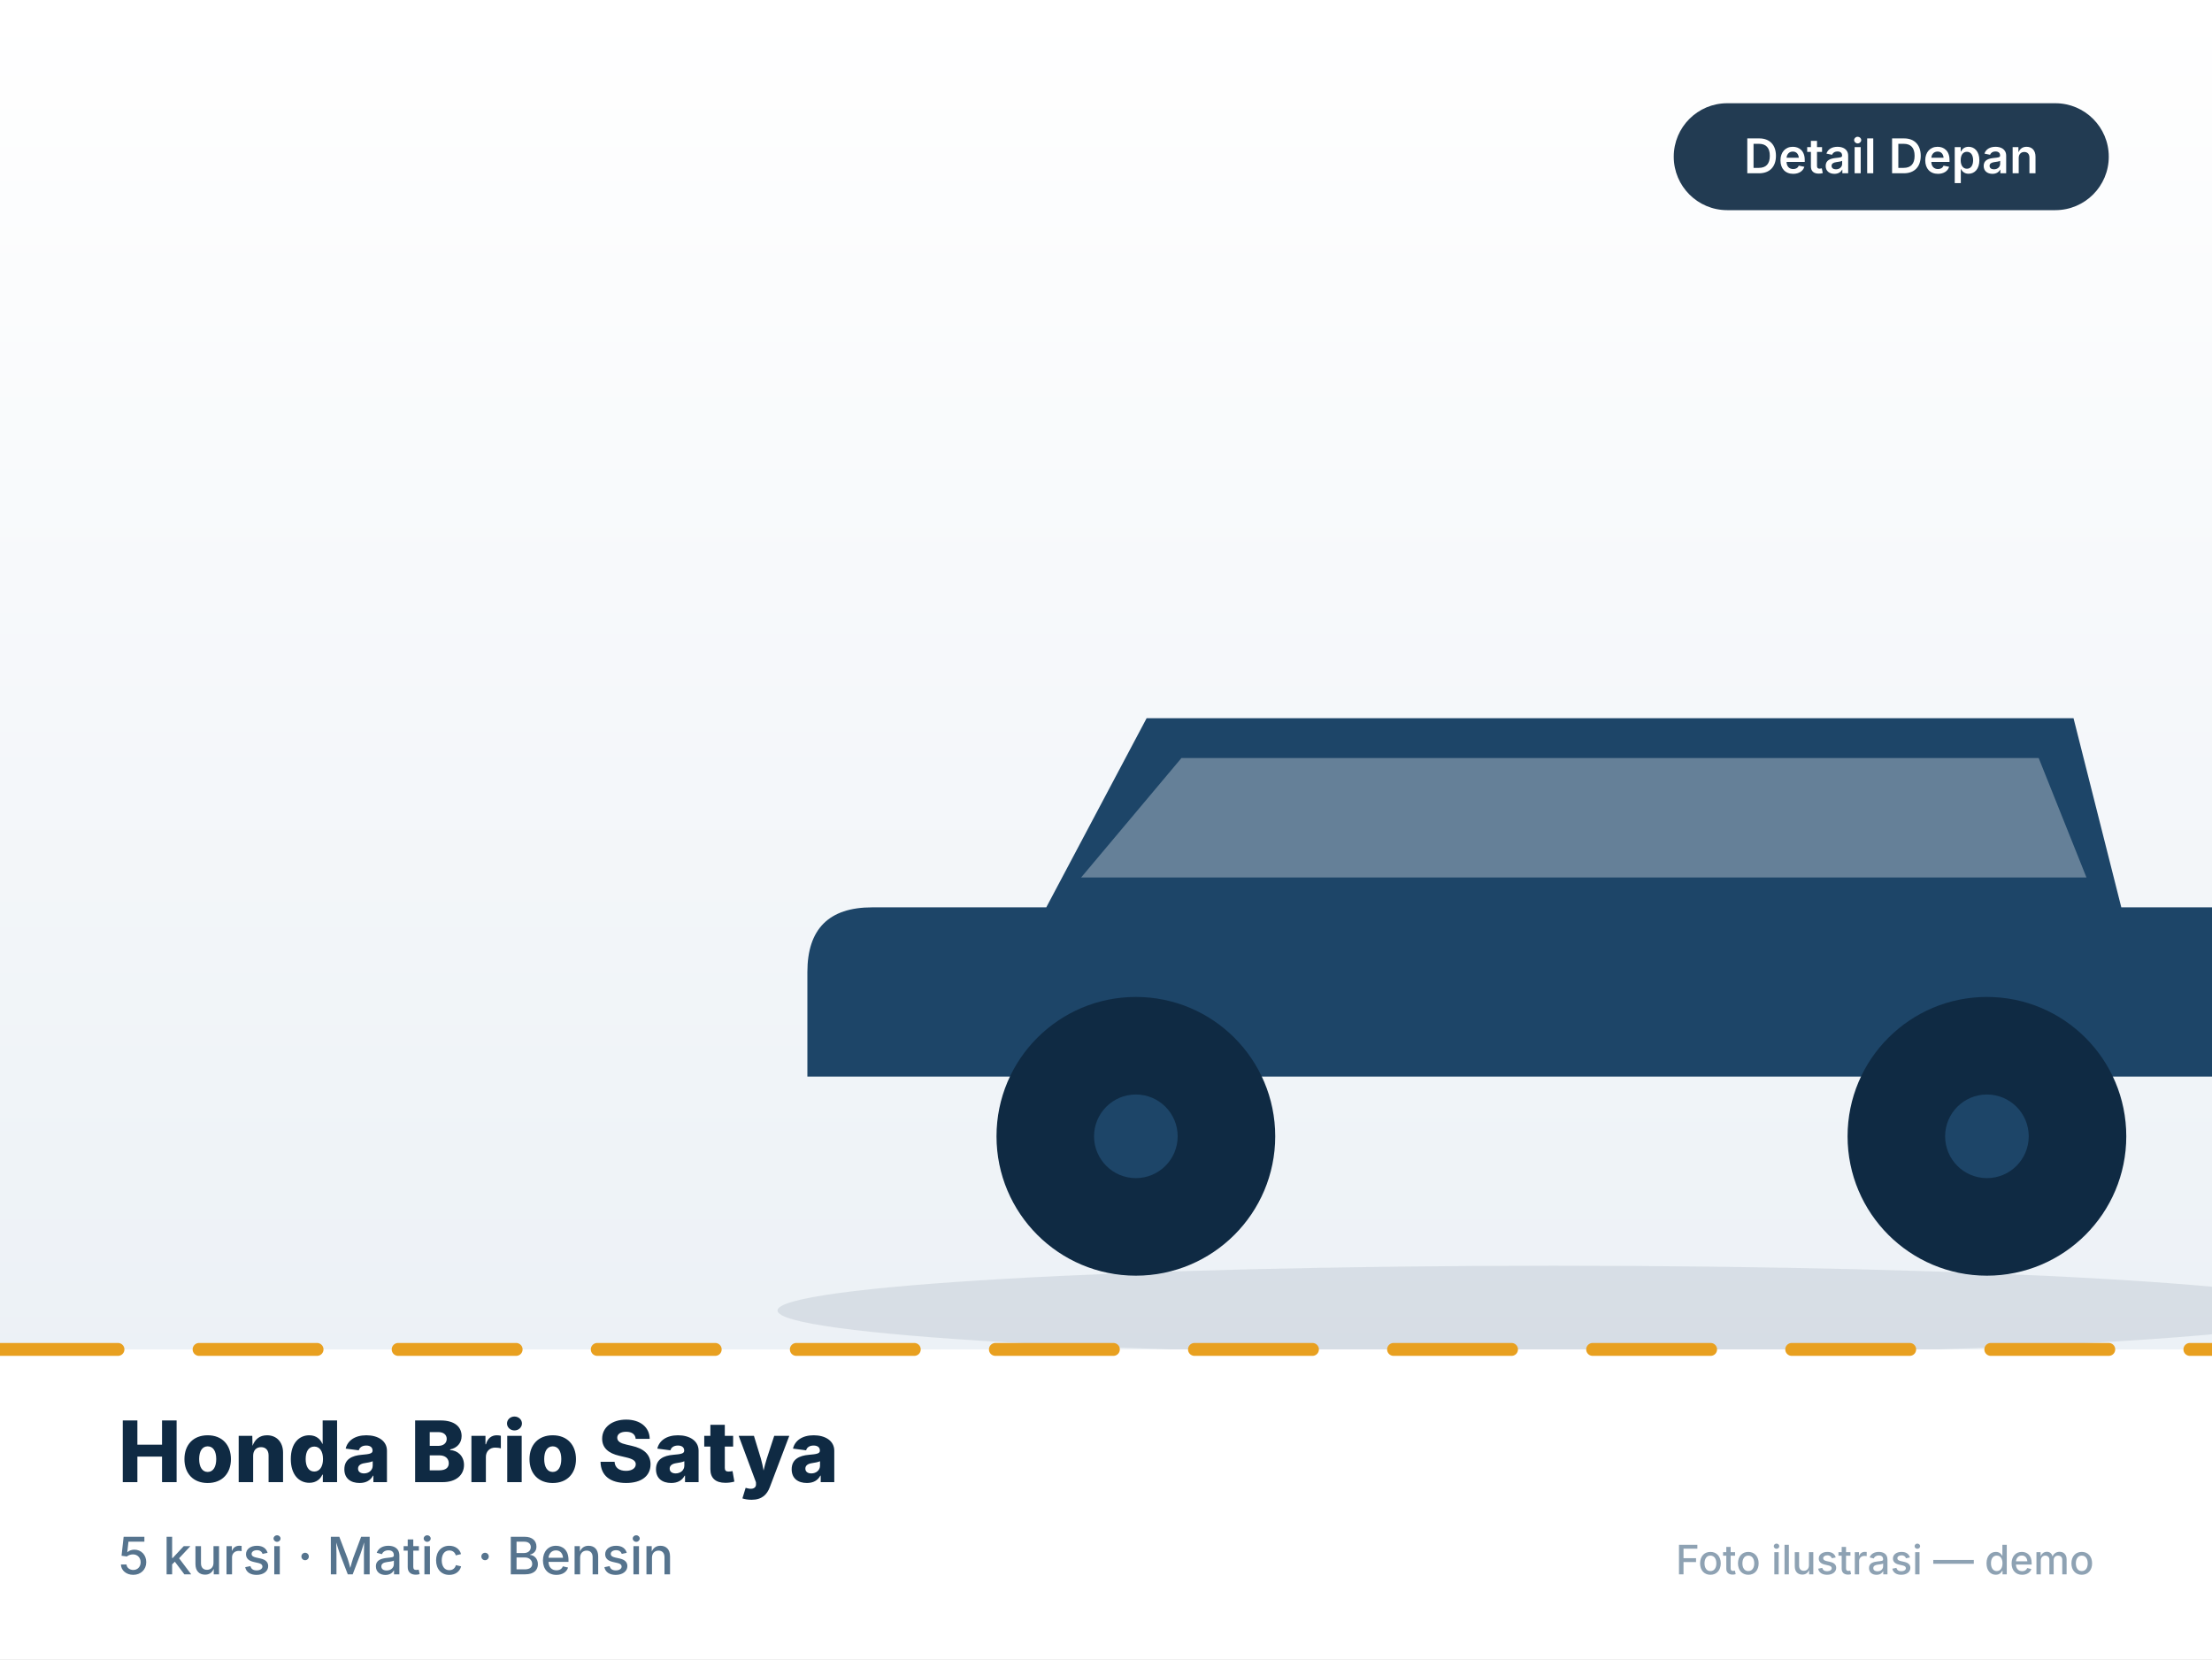
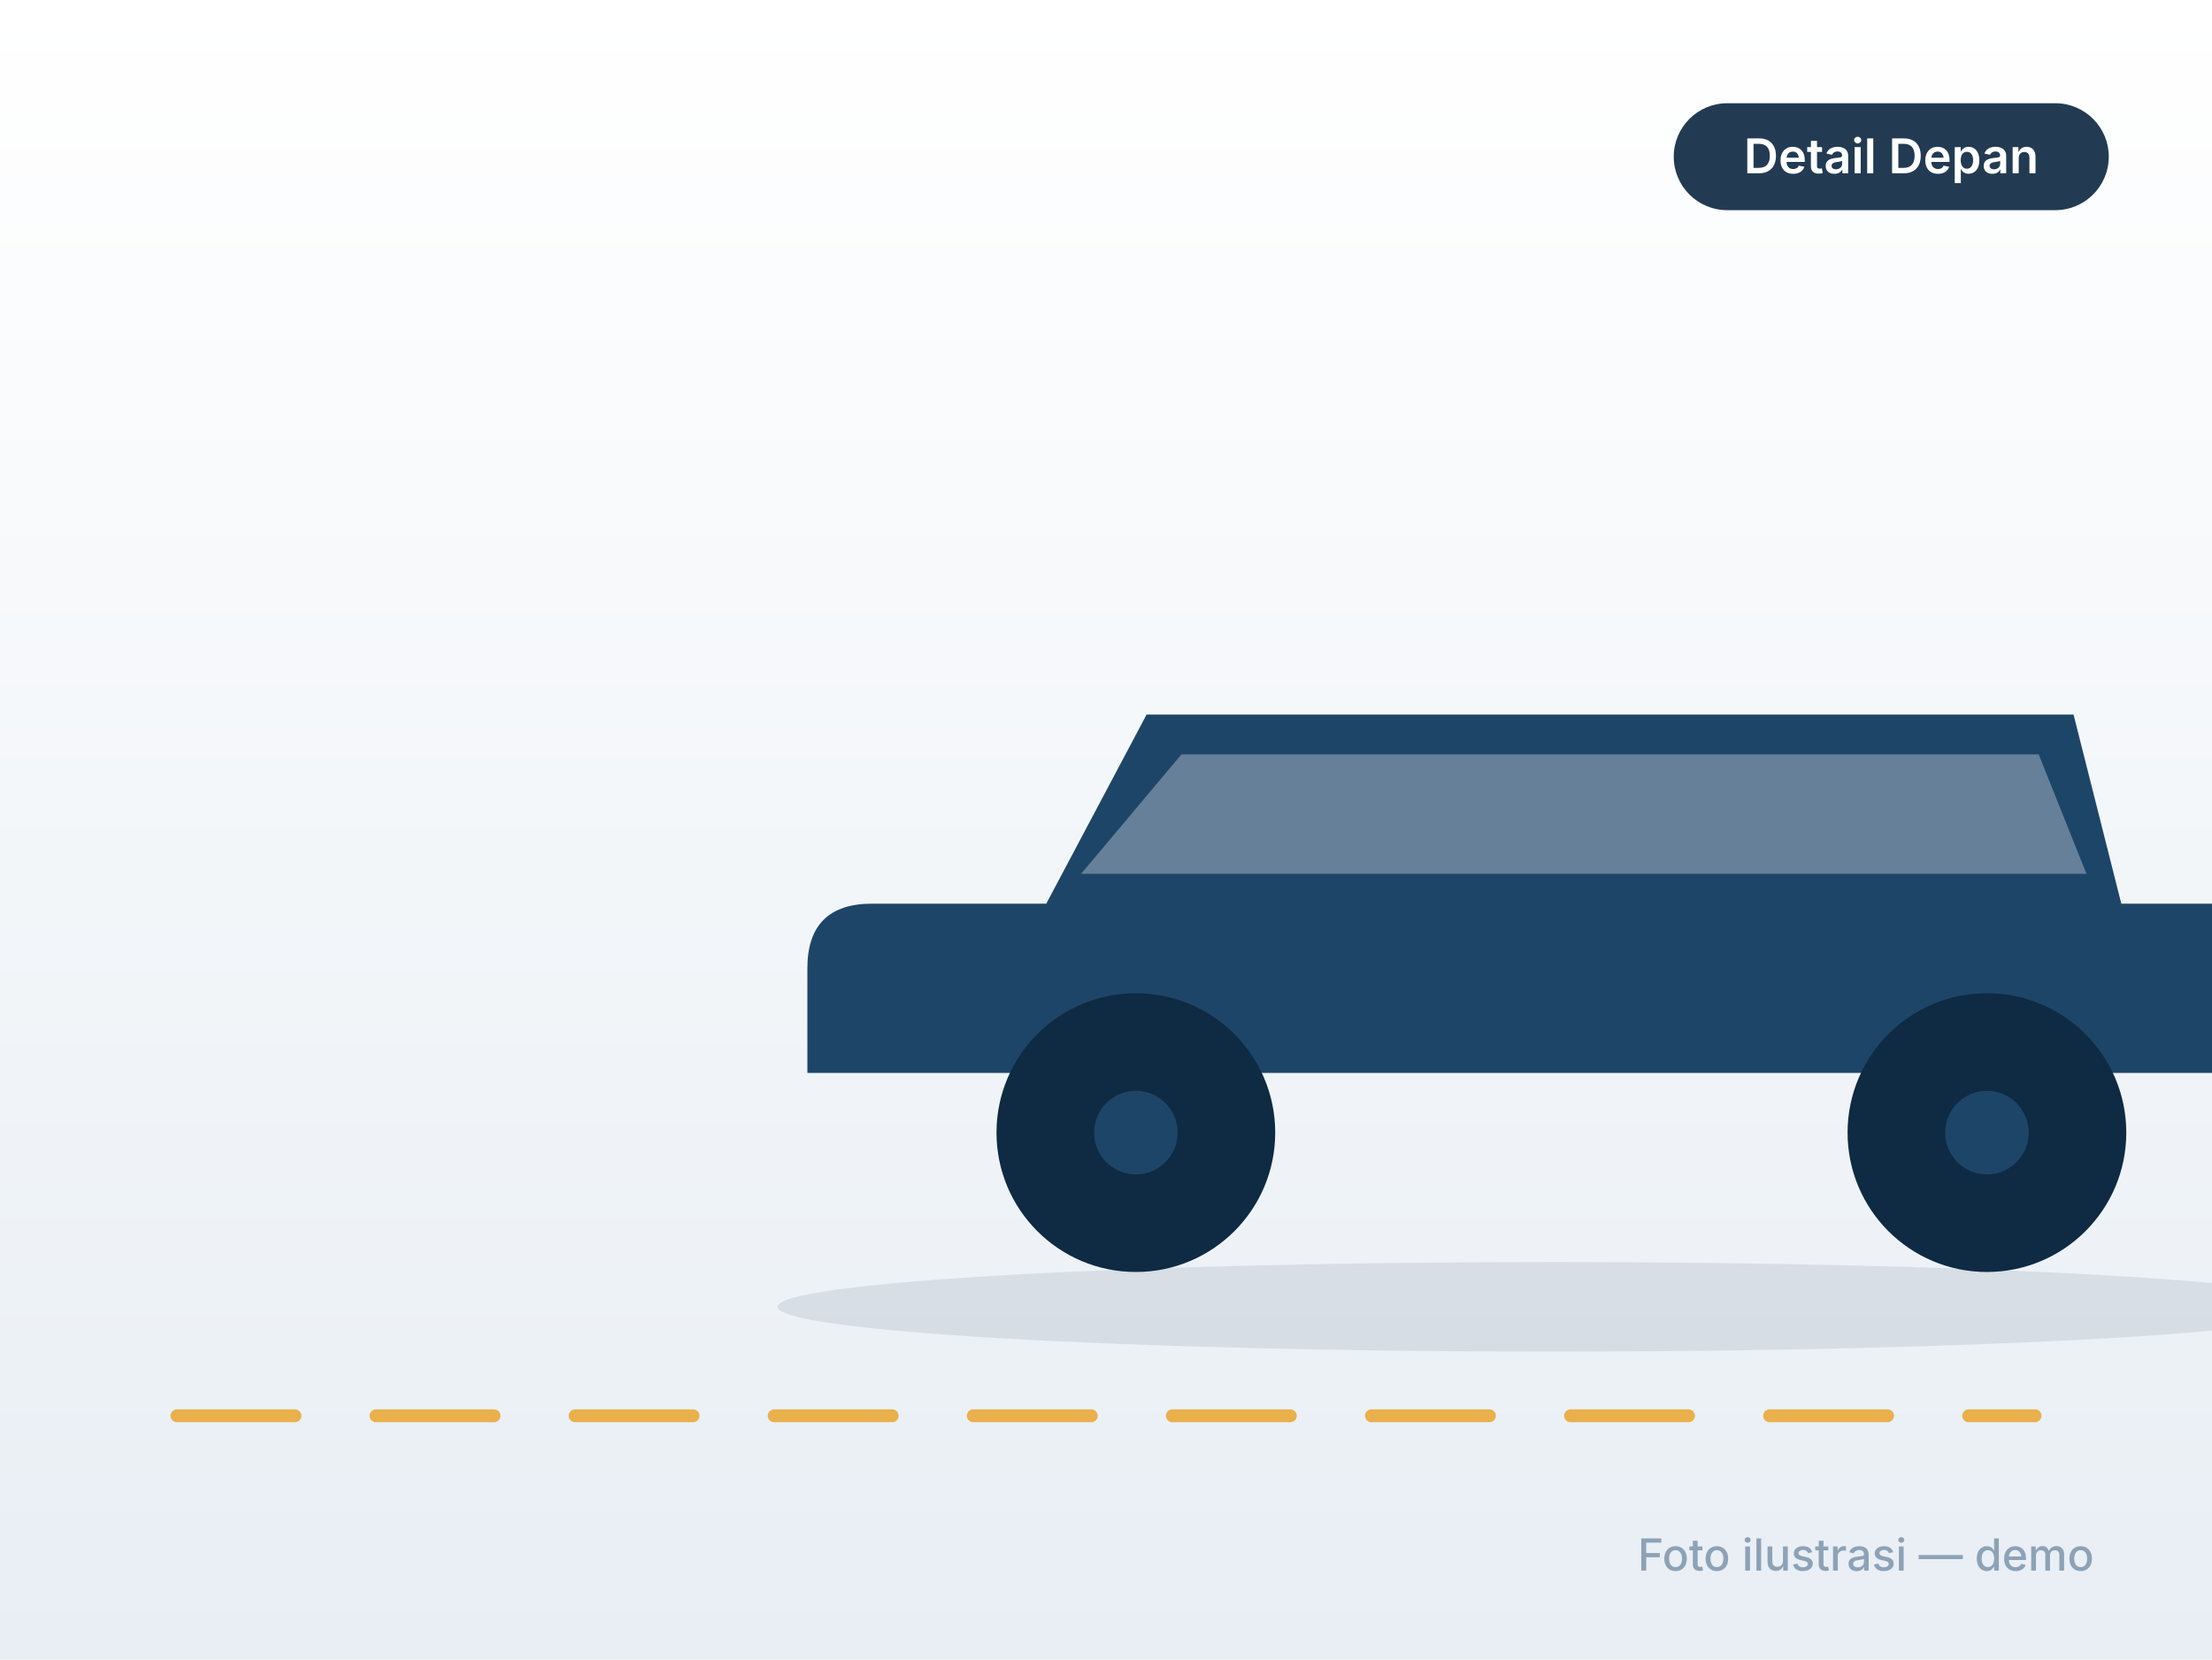
<svg xmlns="http://www.w3.org/2000/svg" viewBox="0 0 1200 900" width="1200" height="900" role="img" aria-label="Honda Brio Satya — ilustrasi detail depan">
  <defs>
    <linearGradient id="bg" x1="0" y1="0" x2="0" y2="1">
      <stop offset="0" stop-color="#FFFFFF" />
      <stop offset="1" stop-color="#E8EEF4" />
    </linearGradient>
    <clipPath id="frame">
-       <rect x="0" y="0" width="1200" height="732" />
+       <rect x="0" y="0" width="1200" height="900" />
    </clipPath>
  </defs>
  <rect width="1200" height="900" fill="url(#bg)" />
  <g clip-path="url(#frame)">
-     <g transform="translate(33.0 -242.2) scale(1.35)">
+     <g transform="translate(33.0 -241.5) scale(1.35)">
      <g>
-         <ellipse cx="600" cy="706" rx="312" ry="18" fill="#0F2A43" opacity="0.10" />
-         <path d="       M 300 570       Q 300 544 326 544       L 396 544       L 436.32 468       L 808.8 468       L 828 544       L 874 544       Q 900 544 900 570       L 900 612       L 300 612       Z" fill="#1D4568" />
-         <path d="       M 410 532       L 450.32 484       L 794.8 484       L 814 532       Z" fill="#FFFFFF" opacity="0.32" />
-         <circle cx="432" cy="636" r="56" fill="#0F2A43" />
-         <circle cx="432" cy="636" r="16.8" fill="#1D4568" />
-         <circle cx="774" cy="636" r="56" fill="#0F2A43" />
-         <circle cx="774" cy="636" r="16.8" fill="#1D4568" />
+         <ellipse cx="600" cy="704" rx="312" ry="18" fill="#0F2A43" opacity="0.10" />
+         <path d="       M 300 568       Q 300 542 326 542       L 396 542       L 436.32 466       L 808.8 466       L 828 542       L 874 542       Q 900 542 900 568       L 900 610       L 300 610       Z" fill="#1D4568" />
+         <path d="       M 410 530       L 450.32 482       L 794.8 482       L 814 530       Z" fill="#FFFFFF" opacity="0.32" />
+         <circle cx="432" cy="634" r="56" fill="#0F2A43" />
+         <circle cx="432" cy="634" r="16.8" fill="#1D4568" />
+         <circle cx="774" cy="634" r="56" fill="#0F2A43" />
+         <circle cx="774" cy="634" r="16.8" fill="#1D4568" />
      </g>
    </g>
  </g>
-   <rect x="0" y="732" width="1200" height="168" fill="#FFFFFF" />
-   <line x1="0" y1="732" x2="1200" y2="732" stroke="#E8A020" stroke-width="7" stroke-dasharray="64 44" stroke-linecap="round" />
+   <line x1="96" y1="768" x2="1104" y2="768" stroke="#E8A020" stroke-width="7" stroke-dasharray="64 44" stroke-linecap="round" opacity="0.8" />
  <g font-family="Plus Jakarta Sans, Inter, system-ui, sans-serif">
-     <text x="64" y="804" font-size="46" font-weight="800" fill="#0F2A43">Honda Brio Satya</text>
-     <text x="64" y="854" font-size="28" font-weight="500" fill="#1D4568" opacity="0.75">5 kursi · Matic · Bensin</text>
    <rect x="908" y="56" width="236" height="58" rx="29" fill="#0F2A43" opacity="0.92" />
    <text x="1026" y="94" font-size="26" font-weight="600" fill="#FFFFFF" text-anchor="middle">Detail Depan</text>
-     <text x="1136" y="854" font-size="22" font-weight="500" fill="#1D4568" opacity="0.5" text-anchor="end">Foto ilustrasi — demo</text>
+     <text x="1136" y="852" font-size="24" font-weight="500" fill="#1D4568" opacity="0.45" text-anchor="end">Foto ilustrasi — demo</text>
  </g>
</svg>
